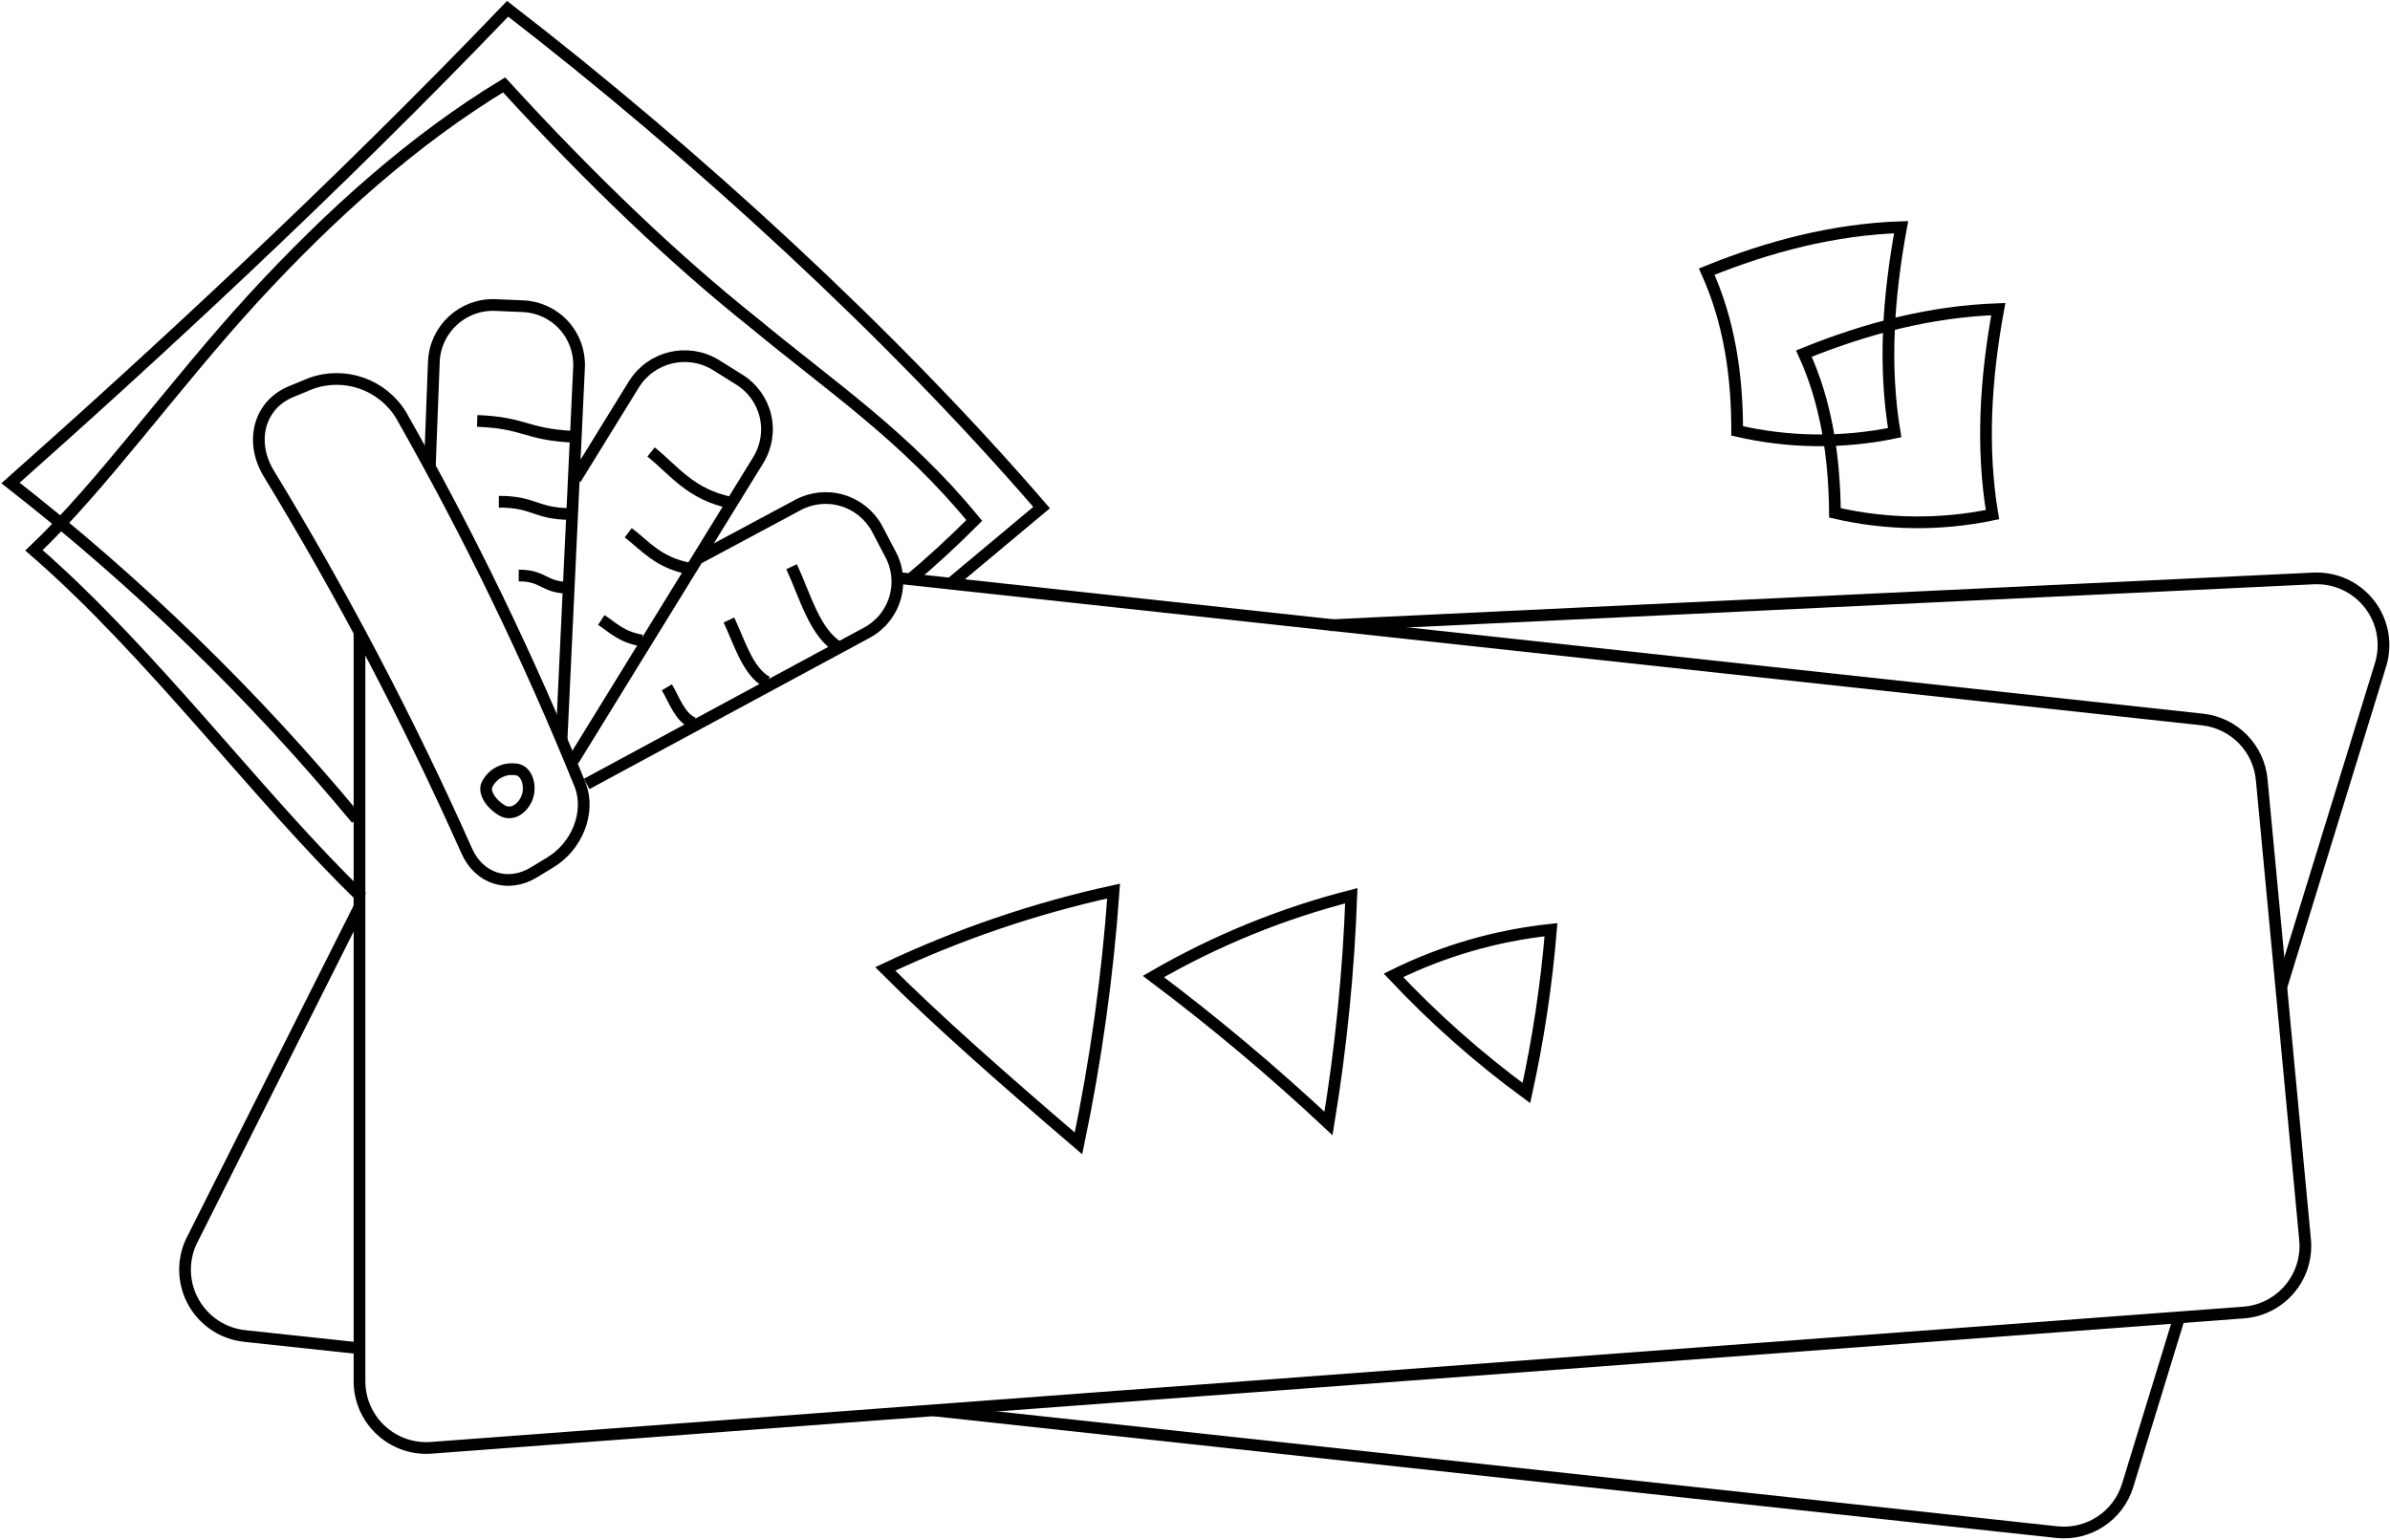
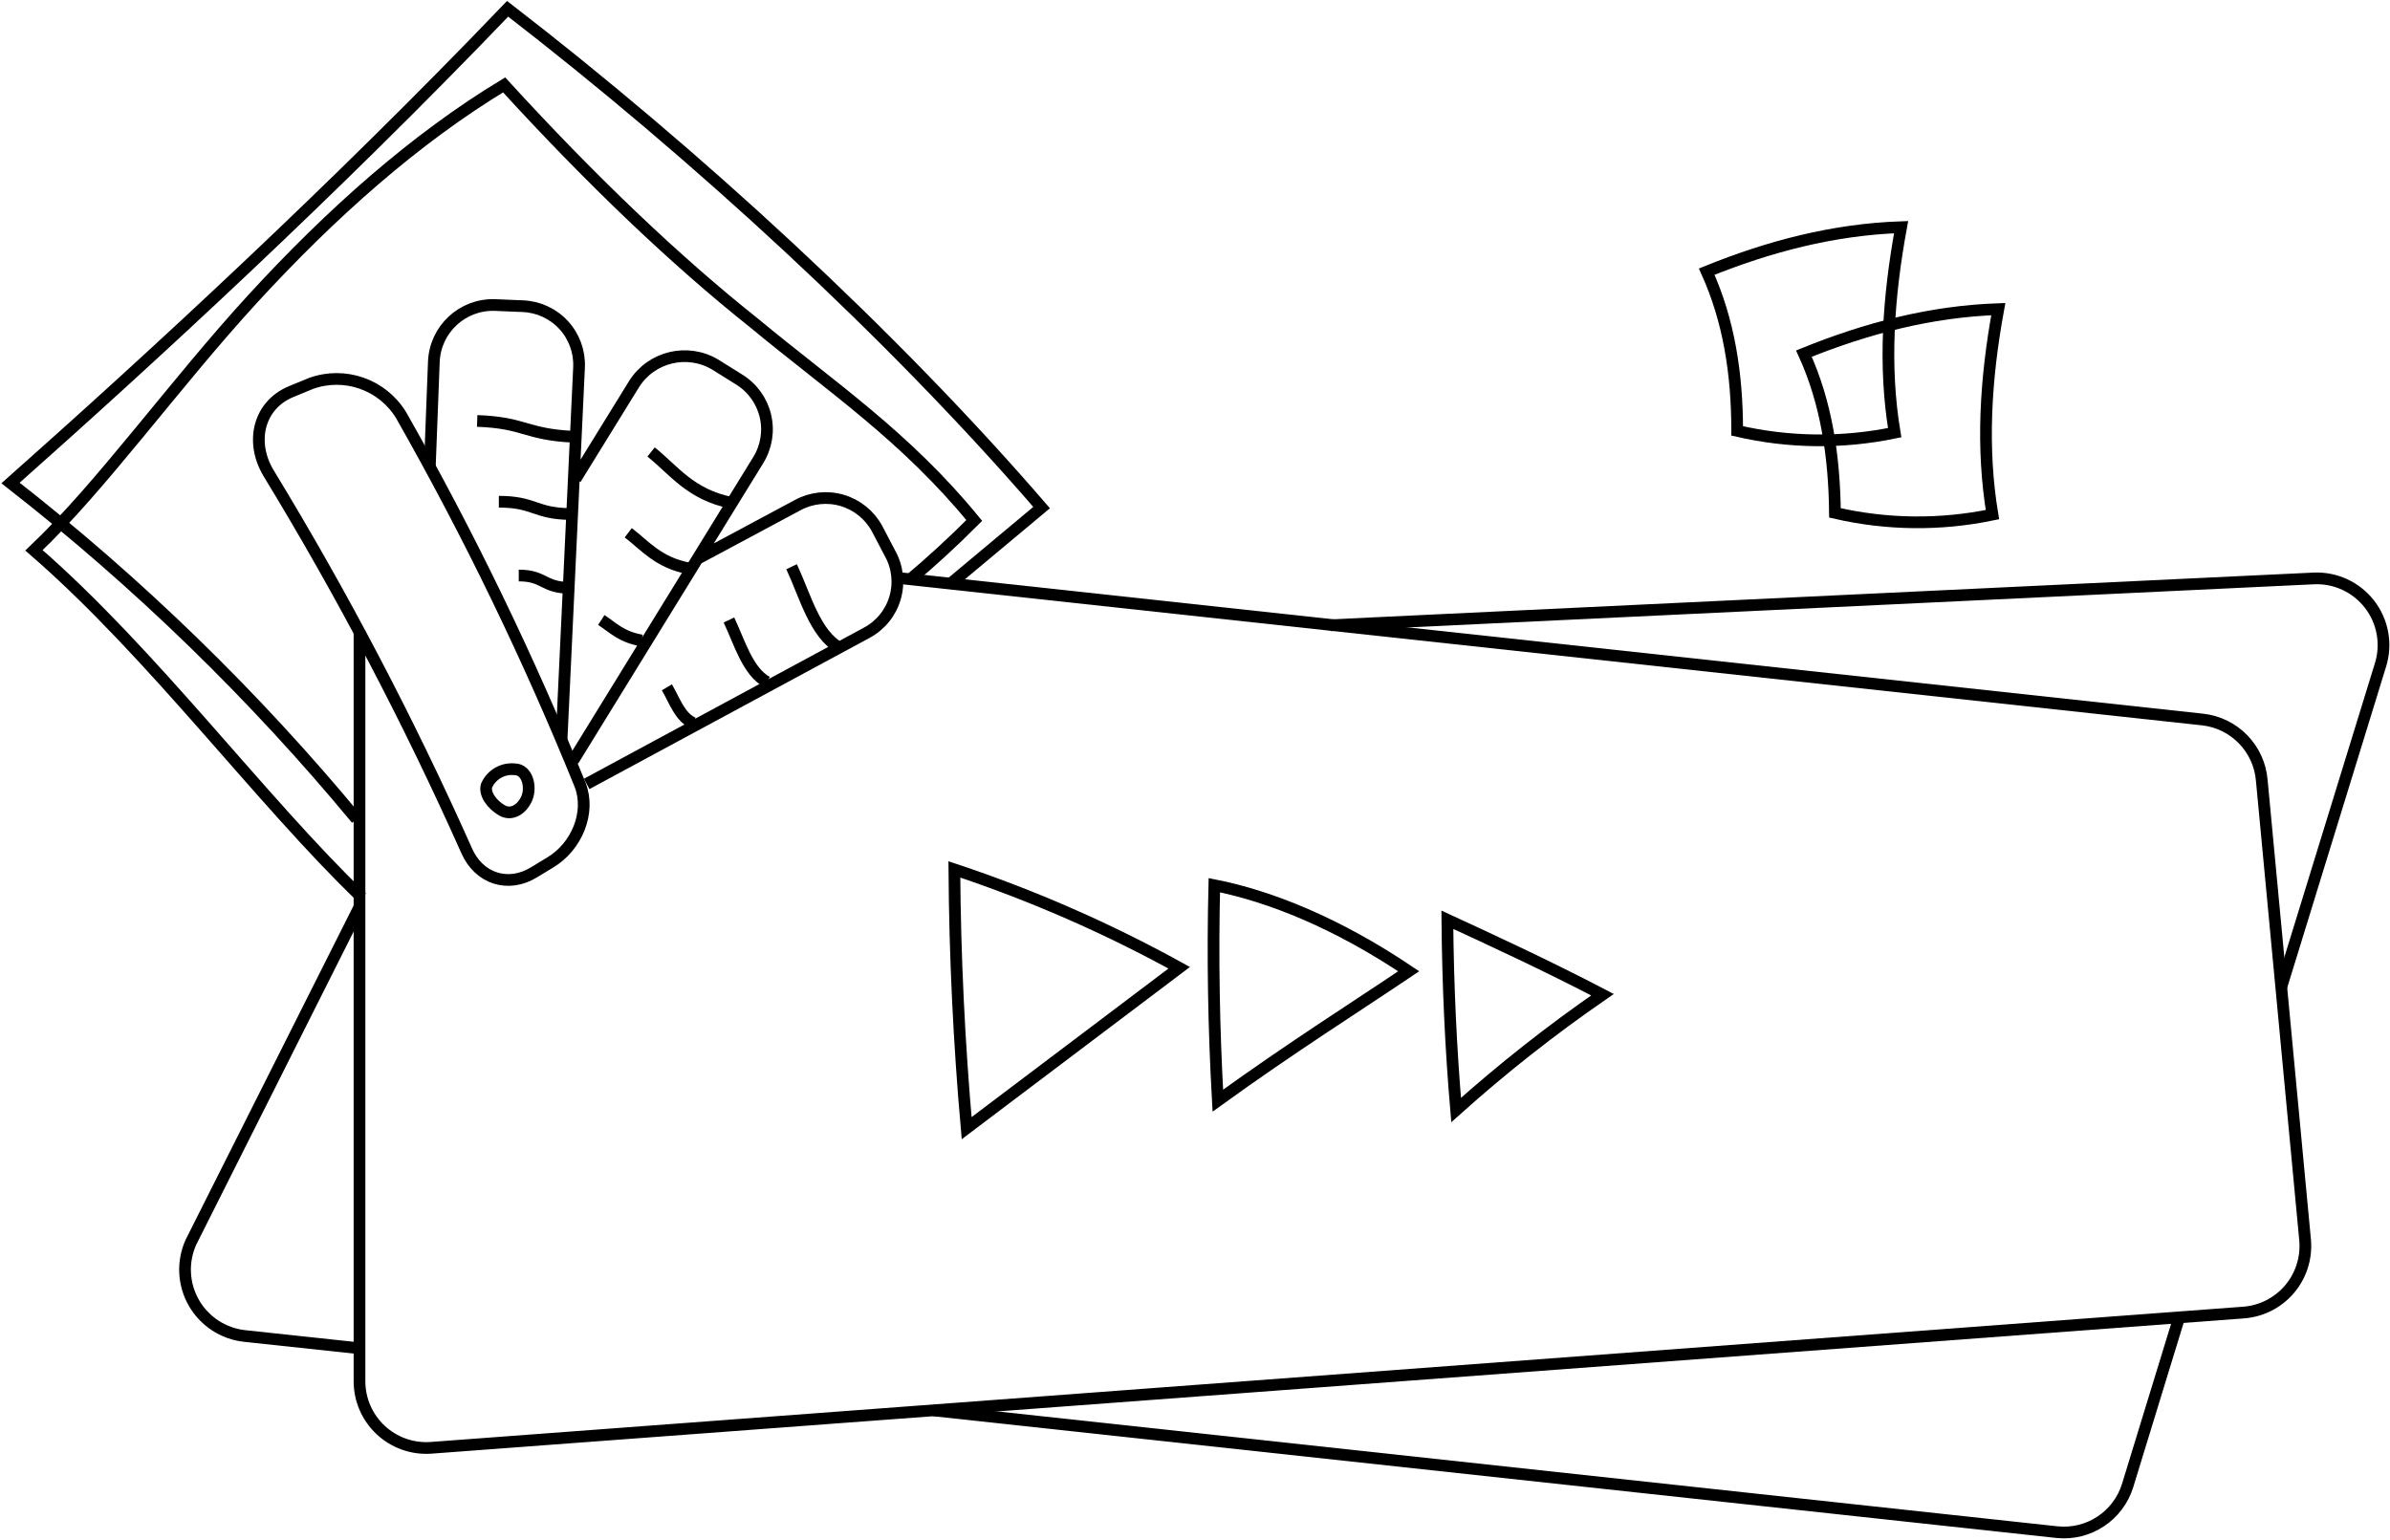
<svg xmlns="http://www.w3.org/2000/svg" viewBox="0 0 408.2 262.9" id="design">
  <g fill="none" stroke="#000" stroke-width="2">
    <path d="M60.9 139.9A381.4 381.4 0 001.8 82.5c24.1-21.4 55.1-49.9 84.9-81 32 24.7 65.5 55.4 91.2 85.2l-15.8 13.2" />
    <path d="M61.8 153.3C44.7 136.9 26 111.5 5.8 94c11.5-10.9 24-28.4 37.4-43s27.7-27.3 42.9-36.5q22.5 24.6 42.6 40.6c13.4 11.1 25.9 19.4 37.7 33.8-3.8 3.8-7.4 7.1-11.1 10.2M308.1 60.4c3.8 8.3 5.2 17.5 5.3 27.2a62.6 62.6 0 0026.9.3c-1.9-11.4-1.2-23.1 1-35.1-11.6.4-22.6 3.3-33.2 7.6z" />
    <path d="M291.5 46.4c3.8 8.4 5.2 17.5 5.2 27.2a62.7 62.7 0 0026.9.3c-1.9-11.4-1.1-23.1 1.1-35.1-11.6.4-22.6 3.3-33.2 7.6zM389.6 168.7l17-55.2a11.4 11.4 0 00-11.4-14.7l-168 8m-67.8 134.1l191.9 20.8a11.4 11.4 0 0012.1-8l8.8-28.7M61.4 154.9l-28.8 57.3a11.4 11.4 0 009.2 16l19.6 2.1" />
    <path d="M61.4 107.7v128.2a11.4 11.4 0 0012.2 11.4l309.5-23.1a11.4 11.4 0 0010.6-12.4l-7.4-78.5a11.4 11.4 0 00-10.1-10.4l-223-24.2" />
-     <path d="M190.2 152.2a182 182 0 00-39 13.3c8.8 8.8 19.8 18.5 33 29.8a321.2 321.2 0 006-43.1zM230.8 153a133.1 133.1 0 00-33.8 13.8 358.2 358.2 0 0129.9 25.1 308.7 308.7 0 003.9-38.9zM264.9 158.8a79.5 79.5 0 00-26.9 7.8 165.7 165.7 0 0022.7 20.1 209.8 209.8 0 004.2-27.9zM119.4 95.3l16.8-9a10 10 0 0113.6 4l2.2 4.2a9.9 9.9 0 01-4 13.6l-47.8 25.8m-1.9-52.1l10-16.2a10.2 10.2 0 0113.9-3.3l4 2.5a10 10 0 013.3 13.8l-31.6 51.3M73.4 80l.7-18.2c.217-5.54 4.86-9.87 10.4-9.7l4.8.2a10 10 0 019.6 10.4l-3 63.9" />
+     <path d="M163 148.5a229.5 229.5 0 0138.4 16.8l-36.3 27.4c-1.3-14.7-2-29.4-2.1-44.2zM207.4 151.2c9.6 1.9 21 6.5 33.2 14.7-8.9 6-20 13-32.6 22.1-.7-12.5-.9-24.7-.6-36.8zM247.2 157.1c7.8 3.6 16.7 7.7 26.5 12.8a251.1 251.1 0 00-25 19.7c-.9-10.5-1.4-21.3-1.5-32.5zM119.4 95.3l16.8-9a10 10 0 0113.6 4l2.2 4.2a9.9 9.9 0 01-4 13.6l-47.8 25.8m-1.9-52.1l10-16.2a10.2 10.2 0 0113.9-3.3l4 2.5a10 10 0 013.3 13.8l-31.6 51.3M73.4 80l.7-18.2a10.1 10.1 0 0110.4-9.7l4.8.2a10 10 0 019.6 10.4l-3 63.9" />
    <path d="M94 147.3l-2.8 1.7c-4.4 2.7-9.4 1.1-11.5-3.7a571.7 571.7 0 00-33.9-64.6c-3.1-5.3-1.6-11.5 3.9-13.8l3.4-1.4a12.9 12.9 0 0115.4 5.4 531.9 531.9 0 0130.6 63.2c1.8 4.7-.6 10.5-5.1 13.2zM81.5 71.9c8.2.3 8.2 2.3 16.4 2.7M85.2 85.7c6.1 0 6.1 2 12.1 2.1m-8.7 10.5c4.3 0 4.2 2 8.4 2.1m14.2-23.2c3.9 3.1 6.7 7.3 13.8 8.7M107.3 91c2.9 2.2 5.1 5.1 10.4 6.1m-15 8.8c2 1.3 3.4 2.9 6.9 3.5m25.6-12.6c2.3 4.9 4 11.6 8.3 13.9m-19-4.8c1.8 3.8 3.2 8.8 6.5 10.6m-17.1.9c1.3 2.2 2.2 5.1 4.5 6.1" />
    <path d="M90 136.3c-.8 1.9-2.6 3.1-4.3 2.1s-3-2.8-2.6-4.2a4.7 4.7 0 014.8-2.8c2.1 0 2.9 2.9 2.1 4.9z" />
  </g>
</svg>
